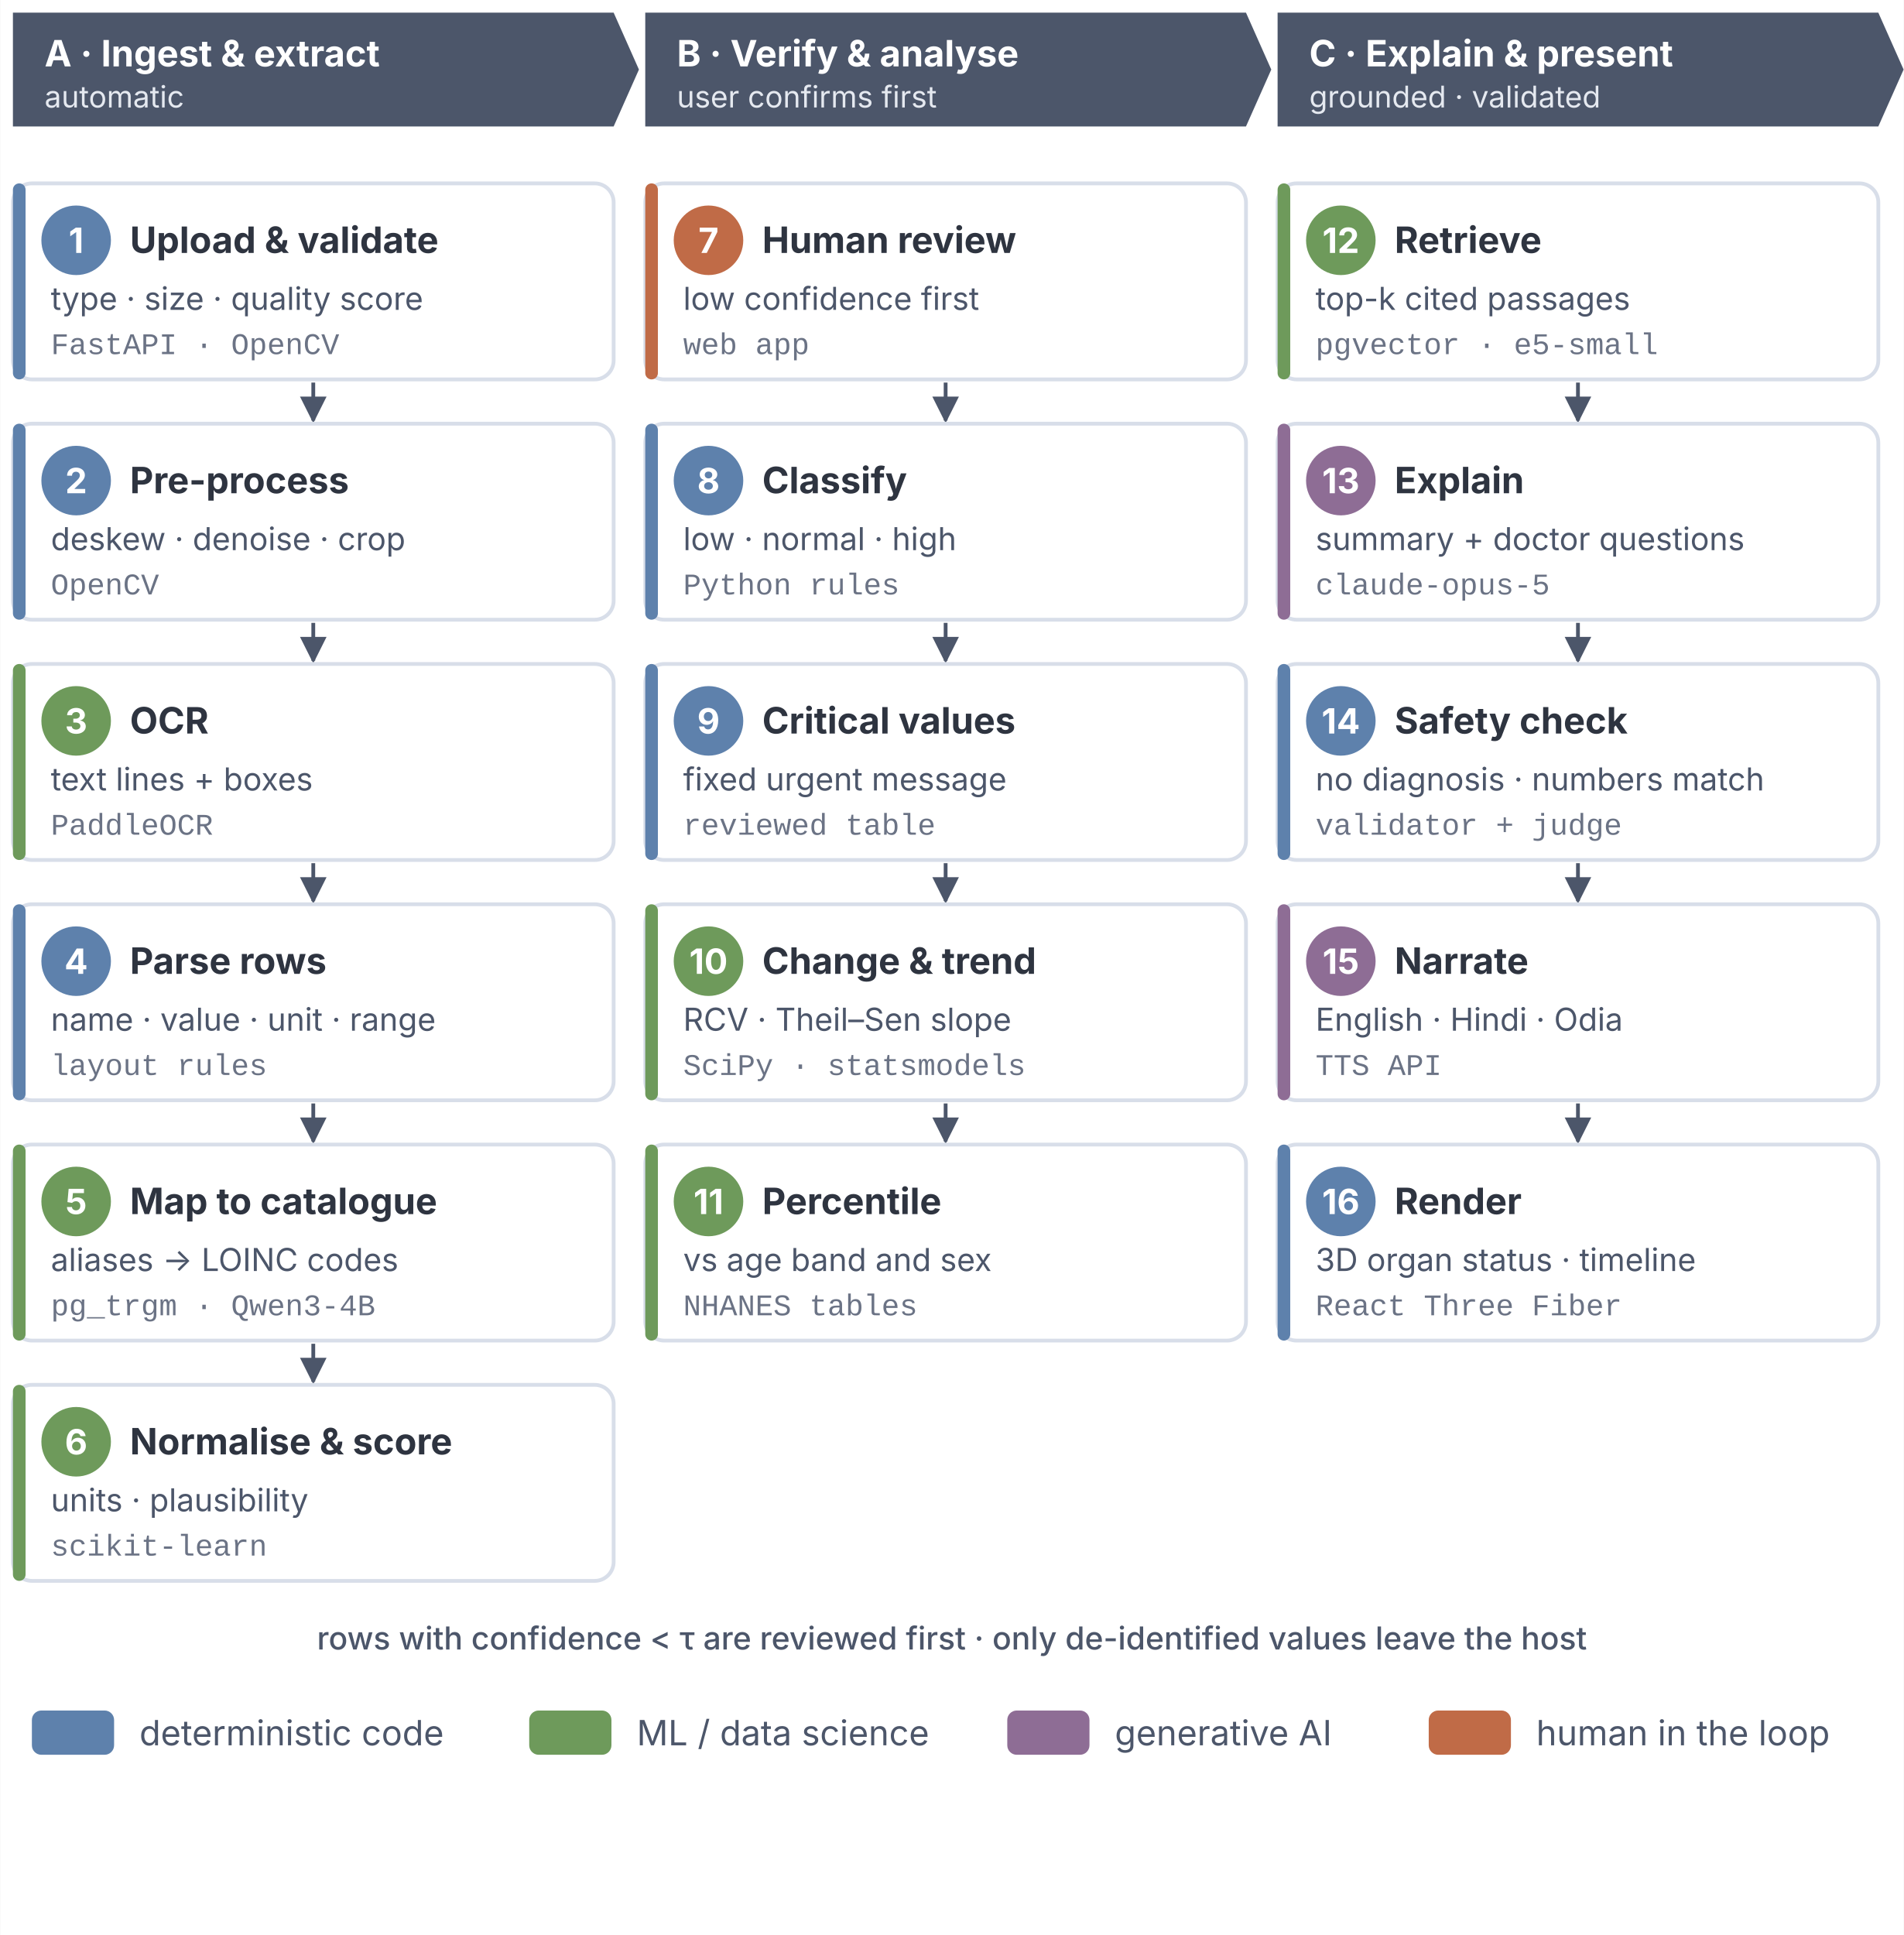
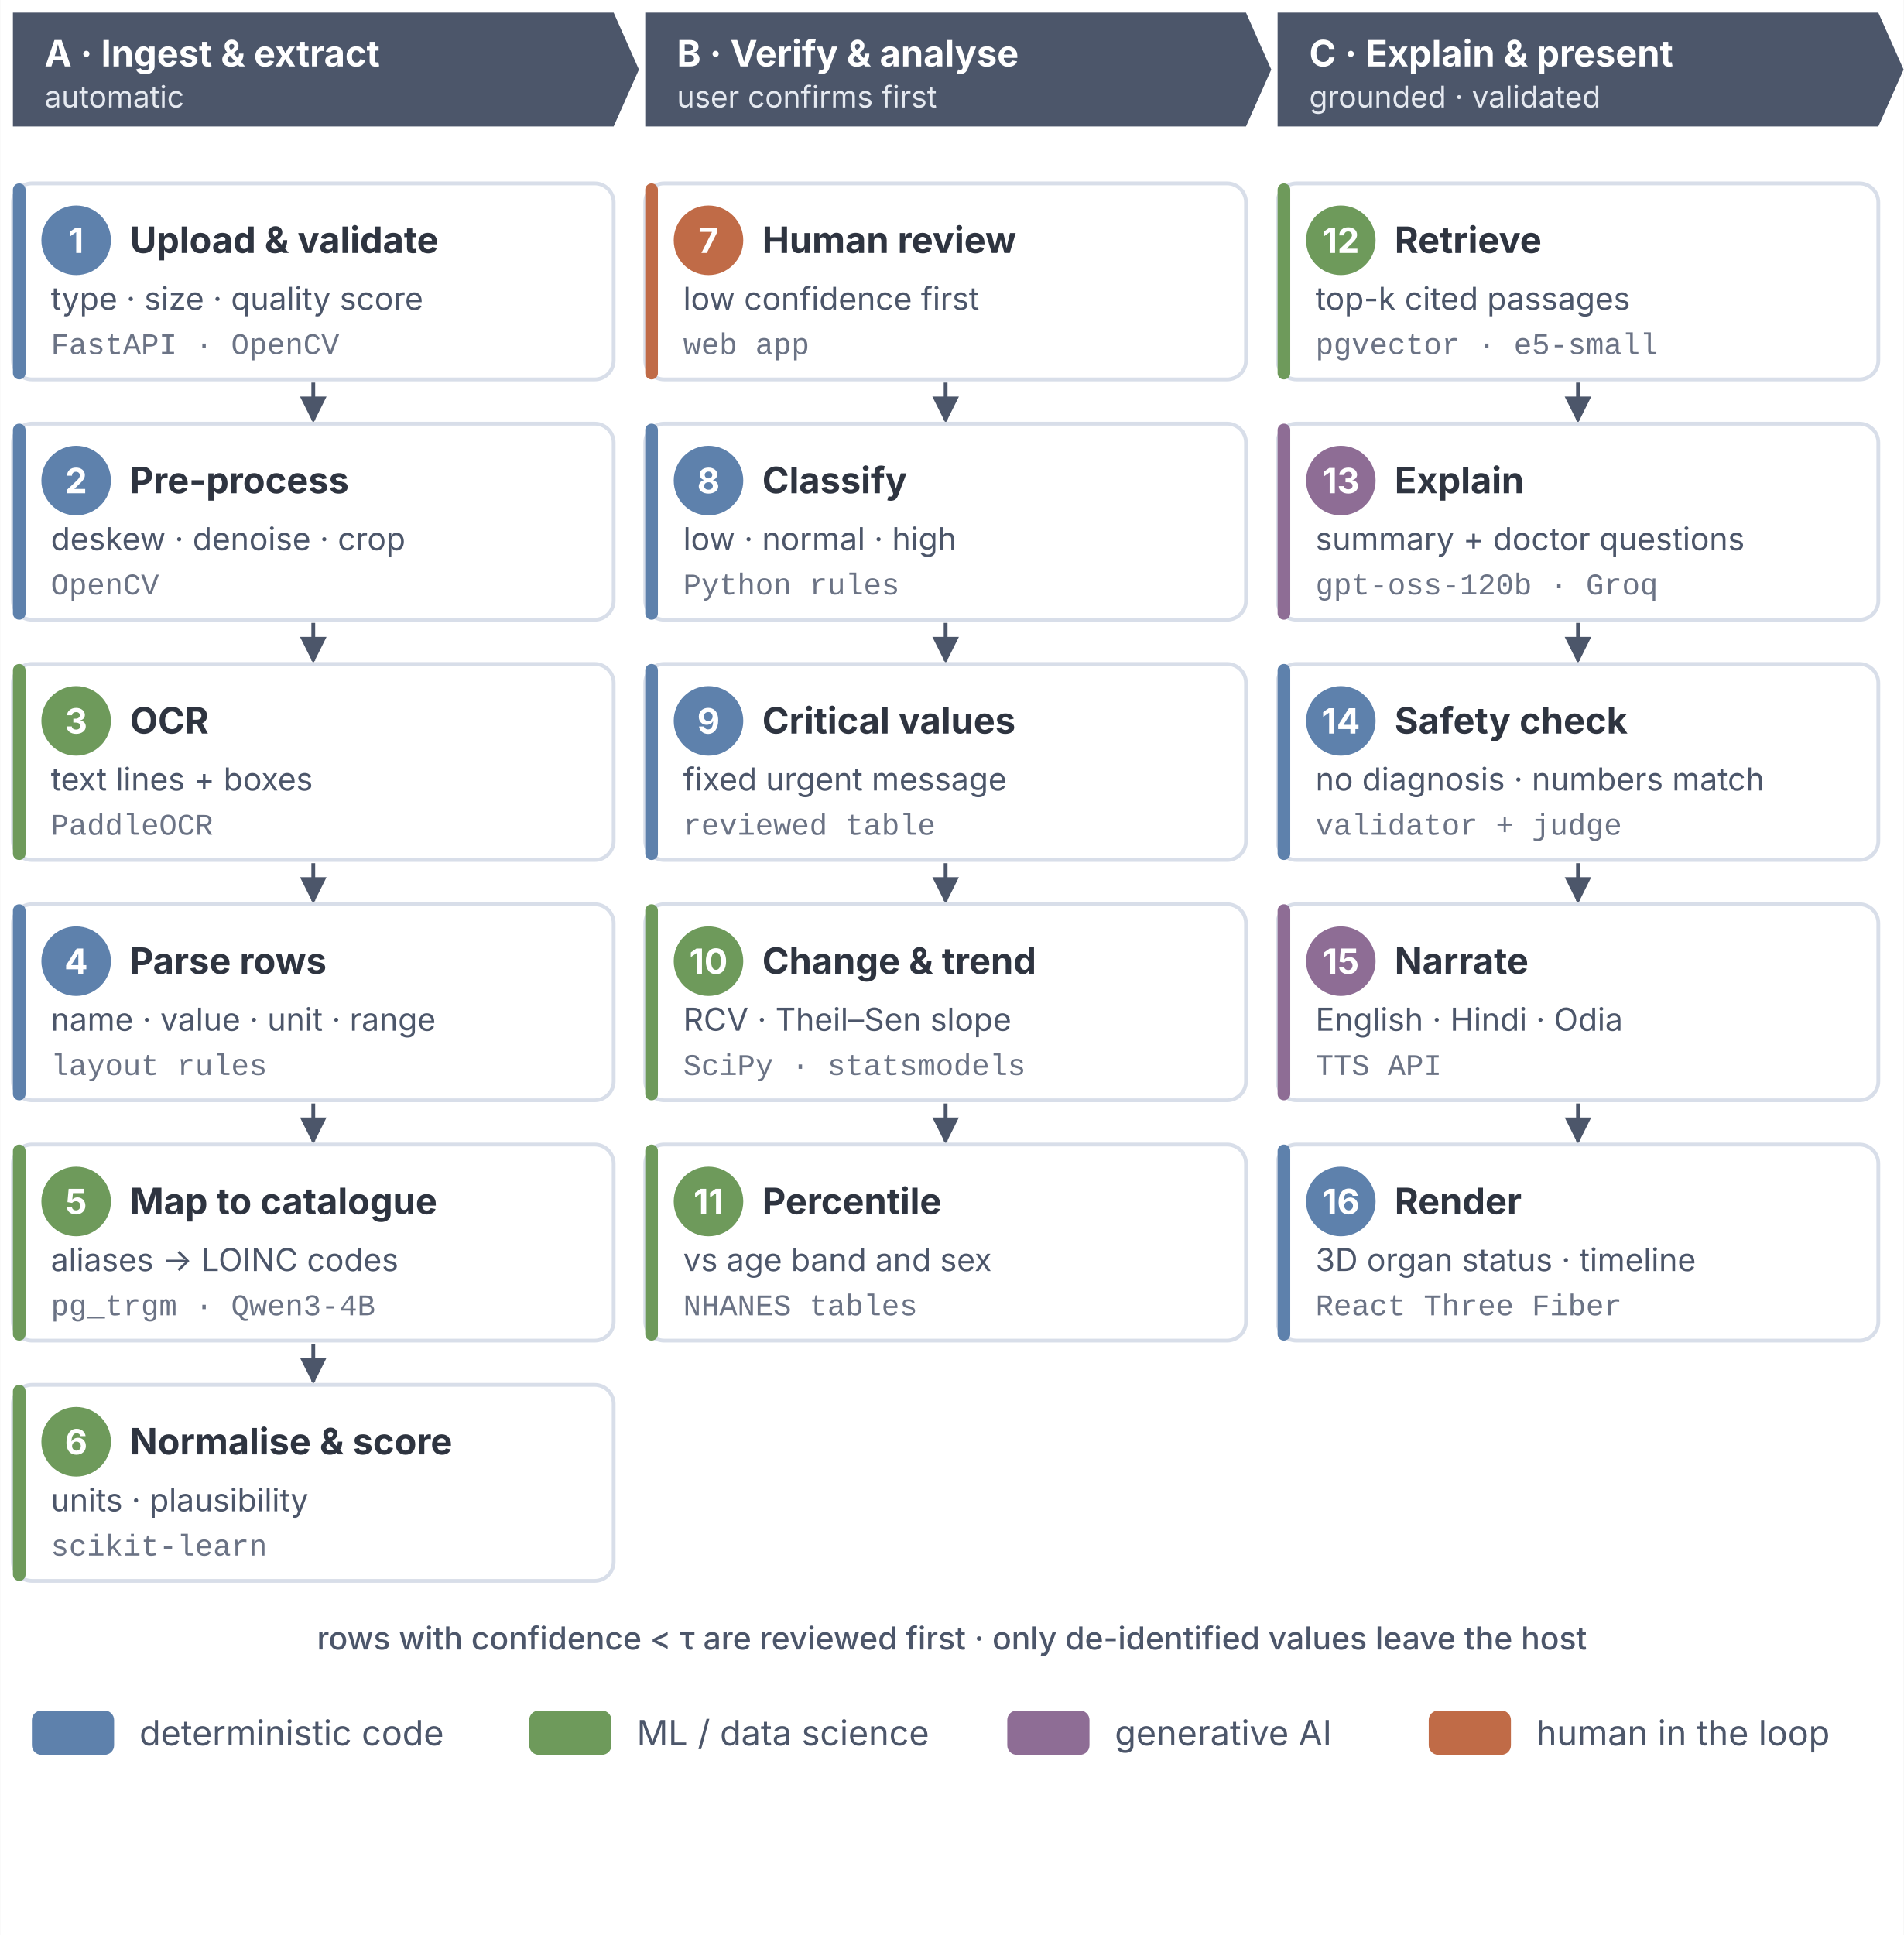
<svg xmlns="http://www.w3.org/2000/svg" width="15.93cm" height="16.19cm" viewBox="0 0 602 612" role="img">
  <defs>
    <marker id="m-arrow-4C566A" viewBox="0 0 10 10" refX="9" refY="5" markerWidth="7" markerHeight="7" orient="auto-start-reverse">
      <path d="M0,0 L10,5 L0,10 z" fill="#4C566A" />
    </marker>
  </defs>
  <g font-family="Inter, 'Segoe UI', 'Helvetica Neue', Helvetica, Arial, sans-serif">
    <rect width="602" height="612" fill="#FFFFFF" />
    <polygon points="4,4 194,4 202,22 194,40 4,40" fill="#4C566A" />
    <text x="14.0" y="21.0" font-size="11.5" font-weight="700" fill="#FFFFFF" text-anchor="start">A · Ingest &amp; extract</text>
    <text x="14.0" y="34.0" font-size="9.5" font-weight="400" fill="#E5E9F0" text-anchor="start">automatic</text>
    <rect x="4.0" y="58.0" width="190.0" height="62.0" rx="6" fill="#FFFFFF" stroke="#D8DEE9" stroke-width="1.2" />
    <rect x="4.0" y="58.0" width="4.0" height="62.0" rx="2" fill="#5E81AC" stroke="none" stroke-width="1.2" />
    <circle cx="24.0" cy="76.0" r="11" fill="#5E81AC" stroke="none" stroke-width="1" />
    <text x="24.0" y="80.0" font-size="11" font-weight="700" fill="#FFFFFF" text-anchor="middle">1</text>
    <text x="41.0" y="80.0" font-size="11.5" font-weight="650" fill="#2E3440" text-anchor="start">Upload &amp; validate</text>
    <text x="16.0" y="98.0" font-size="10" font-weight="400" fill="#4C566A" text-anchor="start">type · size · quality score</text>
    <text x="16.0" y="112.0" font-size="9.5" font-weight="500" fill="#6B7385" text-anchor="start" font-family="'JetBrains Mono', Consolas, 'Courier New', monospace">FastAPI · OpenCV</text>
    <path d="M99.0,121.0 L99.0,133.0" fill="none" stroke="#4C566A" stroke-width="1.2" stroke-linejoin="round" marker-end="url(#m-arrow-4C566A)" />
    <rect x="4.0" y="134.0" width="190.0" height="62.0" rx="6" fill="#FFFFFF" stroke="#D8DEE9" stroke-width="1.2" />
    <rect x="4.0" y="134.0" width="4.0" height="62.0" rx="2" fill="#5E81AC" stroke="none" stroke-width="1.2" />
    <circle cx="24.0" cy="152.0" r="11" fill="#5E81AC" stroke="none" stroke-width="1" />
    <text x="24.0" y="156.0" font-size="11" font-weight="700" fill="#FFFFFF" text-anchor="middle">2</text>
    <text x="41.0" y="156.0" font-size="11.5" font-weight="650" fill="#2E3440" text-anchor="start">Pre-process</text>
    <text x="16.0" y="174.0" font-size="10" font-weight="400" fill="#4C566A" text-anchor="start">deskew · denoise · crop</text>
    <text x="16.0" y="188.0" font-size="9.5" font-weight="500" fill="#6B7385" text-anchor="start" font-family="'JetBrains Mono', Consolas, 'Courier New', monospace">OpenCV</text>
    <path d="M99.0,197.0 L99.0,209.0" fill="none" stroke="#4C566A" stroke-width="1.2" stroke-linejoin="round" marker-end="url(#m-arrow-4C566A)" />
    <rect x="4.0" y="210.0" width="190.0" height="62.0" rx="6" fill="#FFFFFF" stroke="#D8DEE9" stroke-width="1.2" />
    <rect x="4.0" y="210.0" width="4.0" height="62.0" rx="2" fill="#6E9A5B" stroke="none" stroke-width="1.2" />
    <circle cx="24.0" cy="228.0" r="11" fill="#6E9A5B" stroke="none" stroke-width="1" />
    <text x="24.0" y="232.0" font-size="11" font-weight="700" fill="#FFFFFF" text-anchor="middle">3</text>
    <text x="41.0" y="232.0" font-size="11.5" font-weight="650" fill="#2E3440" text-anchor="start">OCR</text>
    <text x="16.0" y="250.0" font-size="10" font-weight="400" fill="#4C566A" text-anchor="start">text lines + boxes</text>
    <text x="16.0" y="264.0" font-size="9.5" font-weight="500" fill="#6B7385" text-anchor="start" font-family="'JetBrains Mono', Consolas, 'Courier New', monospace">PaddleOCR</text>
    <path d="M99.0,273.0 L99.0,285.0" fill="none" stroke="#4C566A" stroke-width="1.2" stroke-linejoin="round" marker-end="url(#m-arrow-4C566A)" />
    <rect x="4.0" y="286.0" width="190.0" height="62.0" rx="6" fill="#FFFFFF" stroke="#D8DEE9" stroke-width="1.2" />
    <rect x="4.0" y="286.0" width="4.0" height="62.0" rx="2" fill="#5E81AC" stroke="none" stroke-width="1.2" />
    <circle cx="24.0" cy="304.0" r="11" fill="#5E81AC" stroke="none" stroke-width="1" />
    <text x="24.0" y="308.0" font-size="11" font-weight="700" fill="#FFFFFF" text-anchor="middle">4</text>
    <text x="41.0" y="308.0" font-size="11.5" font-weight="650" fill="#2E3440" text-anchor="start">Parse rows</text>
    <text x="16.0" y="326.0" font-size="10" font-weight="400" fill="#4C566A" text-anchor="start">name · value · unit · range</text>
    <text x="16.0" y="340.0" font-size="9.5" font-weight="500" fill="#6B7385" text-anchor="start" font-family="'JetBrains Mono', Consolas, 'Courier New', monospace">layout rules</text>
    <path d="M99.0,349.0 L99.0,361.0" fill="none" stroke="#4C566A" stroke-width="1.2" stroke-linejoin="round" marker-end="url(#m-arrow-4C566A)" />
    <rect x="4.0" y="362.0" width="190.0" height="62.0" rx="6" fill="#FFFFFF" stroke="#D8DEE9" stroke-width="1.2" />
    <rect x="4.0" y="362.0" width="4.0" height="62.0" rx="2" fill="#6E9A5B" stroke="none" stroke-width="1.2" />
    <circle cx="24.0" cy="380.0" r="11" fill="#6E9A5B" stroke="none" stroke-width="1" />
    <text x="24.0" y="384.0" font-size="11" font-weight="700" fill="#FFFFFF" text-anchor="middle">5</text>
    <text x="41.0" y="384.0" font-size="11.5" font-weight="650" fill="#2E3440" text-anchor="start">Map to catalogue</text>
    <text x="16.0" y="402.0" font-size="10" font-weight="400" fill="#4C566A" text-anchor="start">aliases → LOINC codes</text>
    <text x="16.0" y="416.0" font-size="9.5" font-weight="500" fill="#6B7385" text-anchor="start" font-family="'JetBrains Mono', Consolas, 'Courier New', monospace">pg_trgm · Qwen3-4B</text>
    <path d="M99.0,425.0 L99.0,437.0" fill="none" stroke="#4C566A" stroke-width="1.2" stroke-linejoin="round" marker-end="url(#m-arrow-4C566A)" />
    <rect x="4.0" y="438.0" width="190.0" height="62.0" rx="6" fill="#FFFFFF" stroke="#D8DEE9" stroke-width="1.2" />
    <rect x="4.0" y="438.0" width="4.0" height="62.0" rx="2" fill="#6E9A5B" stroke="none" stroke-width="1.2" />
    <circle cx="24.0" cy="456.0" r="11" fill="#6E9A5B" stroke="none" stroke-width="1" />
    <text x="24.0" y="460.0" font-size="11" font-weight="700" fill="#FFFFFF" text-anchor="middle">6</text>
    <text x="41.0" y="460.0" font-size="11.5" font-weight="650" fill="#2E3440" text-anchor="start">Normalise &amp; score</text>
    <text x="16.0" y="478.0" font-size="10" font-weight="400" fill="#4C566A" text-anchor="start">units · plausibility</text>
    <text x="16.0" y="492.0" font-size="9.5" font-weight="500" fill="#6B7385" text-anchor="start" font-family="'JetBrains Mono', Consolas, 'Courier New', monospace">scikit-learn</text>
    <polygon points="204,4 394,4 402,22 394,40 204,40" fill="#4C566A" />
    <text x="214.0" y="21.0" font-size="11.5" font-weight="700" fill="#FFFFFF" text-anchor="start">B · Verify &amp; analyse</text>
    <text x="214.0" y="34.0" font-size="9.5" font-weight="400" fill="#E5E9F0" text-anchor="start">user confirms first</text>
    <rect x="204.0" y="58.0" width="190.0" height="62.0" rx="6" fill="#FFFFFF" stroke="#D8DEE9" stroke-width="1.2" />
    <rect x="204.0" y="58.0" width="4.0" height="62.0" rx="2" fill="#C06B47" stroke="none" stroke-width="1.2" />
    <circle cx="224.0" cy="76.0" r="11" fill="#C06B47" stroke="none" stroke-width="1" />
    <text x="224.0" y="80.0" font-size="11" font-weight="700" fill="#FFFFFF" text-anchor="middle">7</text>
    <text x="241.0" y="80.0" font-size="11.5" font-weight="650" fill="#2E3440" text-anchor="start">Human review</text>
    <text x="216.0" y="98.0" font-size="10" font-weight="400" fill="#4C566A" text-anchor="start">low confidence first</text>
    <text x="216.0" y="112.0" font-size="9.5" font-weight="500" fill="#6B7385" text-anchor="start" font-family="'JetBrains Mono', Consolas, 'Courier New', monospace">web app</text>
    <path d="M299.0,121.0 L299.0,133.0" fill="none" stroke="#4C566A" stroke-width="1.2" stroke-linejoin="round" marker-end="url(#m-arrow-4C566A)" />
    <rect x="204.0" y="134.0" width="190.0" height="62.0" rx="6" fill="#FFFFFF" stroke="#D8DEE9" stroke-width="1.2" />
    <rect x="204.0" y="134.0" width="4.0" height="62.0" rx="2" fill="#5E81AC" stroke="none" stroke-width="1.2" />
    <circle cx="224.0" cy="152.0" r="11" fill="#5E81AC" stroke="none" stroke-width="1" />
    <text x="224.0" y="156.0" font-size="11" font-weight="700" fill="#FFFFFF" text-anchor="middle">8</text>
    <text x="241.0" y="156.0" font-size="11.5" font-weight="650" fill="#2E3440" text-anchor="start">Classify</text>
    <text x="216.0" y="174.0" font-size="10" font-weight="400" fill="#4C566A" text-anchor="start">low · normal · high</text>
    <text x="216.0" y="188.0" font-size="9.5" font-weight="500" fill="#6B7385" text-anchor="start" font-family="'JetBrains Mono', Consolas, 'Courier New', monospace">Python rules</text>
    <path d="M299.0,197.0 L299.0,209.0" fill="none" stroke="#4C566A" stroke-width="1.2" stroke-linejoin="round" marker-end="url(#m-arrow-4C566A)" />
    <rect x="204.0" y="210.0" width="190.0" height="62.0" rx="6" fill="#FFFFFF" stroke="#D8DEE9" stroke-width="1.2" />
    <rect x="204.0" y="210.0" width="4.0" height="62.0" rx="2" fill="#5E81AC" stroke="none" stroke-width="1.2" />
    <circle cx="224.0" cy="228.0" r="11" fill="#5E81AC" stroke="none" stroke-width="1" />
    <text x="224.0" y="232.0" font-size="11" font-weight="700" fill="#FFFFFF" text-anchor="middle">9</text>
    <text x="241.0" y="232.0" font-size="11.5" font-weight="650" fill="#2E3440" text-anchor="start">Critical values</text>
    <text x="216.0" y="250.0" font-size="10" font-weight="400" fill="#4C566A" text-anchor="start">fixed urgent message</text>
    <text x="216.0" y="264.0" font-size="9.5" font-weight="500" fill="#6B7385" text-anchor="start" font-family="'JetBrains Mono', Consolas, 'Courier New', monospace">reviewed table</text>
    <path d="M299.0,273.0 L299.0,285.0" fill="none" stroke="#4C566A" stroke-width="1.2" stroke-linejoin="round" marker-end="url(#m-arrow-4C566A)" />
    <rect x="204.0" y="286.0" width="190.0" height="62.0" rx="6" fill="#FFFFFF" stroke="#D8DEE9" stroke-width="1.2" />
    <rect x="204.0" y="286.0" width="4.0" height="62.0" rx="2" fill="#6E9A5B" stroke="none" stroke-width="1.2" />
    <circle cx="224.0" cy="304.0" r="11" fill="#6E9A5B" stroke="none" stroke-width="1" />
    <text x="224.0" y="308.0" font-size="11" font-weight="700" fill="#FFFFFF" text-anchor="middle">10</text>
    <text x="241.0" y="308.0" font-size="11.5" font-weight="650" fill="#2E3440" text-anchor="start">Change &amp; trend</text>
    <text x="216.0" y="326.0" font-size="10" font-weight="400" fill="#4C566A" text-anchor="start">RCV · Theil–Sen slope</text>
    <text x="216.0" y="340.0" font-size="9.5" font-weight="500" fill="#6B7385" text-anchor="start" font-family="'JetBrains Mono', Consolas, 'Courier New', monospace">SciPy · statsmodels</text>
    <path d="M299.0,349.0 L299.0,361.0" fill="none" stroke="#4C566A" stroke-width="1.2" stroke-linejoin="round" marker-end="url(#m-arrow-4C566A)" />
    <rect x="204.0" y="362.0" width="190.0" height="62.0" rx="6" fill="#FFFFFF" stroke="#D8DEE9" stroke-width="1.2" />
    <rect x="204.0" y="362.0" width="4.0" height="62.0" rx="2" fill="#6E9A5B" stroke="none" stroke-width="1.2" />
    <circle cx="224.0" cy="380.0" r="11" fill="#6E9A5B" stroke="none" stroke-width="1" />
    <text x="224.0" y="384.0" font-size="11" font-weight="700" fill="#FFFFFF" text-anchor="middle">11</text>
    <text x="241.0" y="384.0" font-size="11.5" font-weight="650" fill="#2E3440" text-anchor="start">Percentile</text>
    <text x="216.0" y="402.0" font-size="10" font-weight="400" fill="#4C566A" text-anchor="start">vs age band and sex</text>
    <text x="216.0" y="416.0" font-size="9.5" font-weight="500" fill="#6B7385" text-anchor="start" font-family="'JetBrains Mono', Consolas, 'Courier New', monospace">NHANES tables</text>
    <polygon points="404,4 594,4 602,22 594,40 404,40" fill="#4C566A" />
    <text x="414.0" y="21.0" font-size="11.5" font-weight="700" fill="#FFFFFF" text-anchor="start">C · Explain &amp; present</text>
    <text x="414.0" y="34.0" font-size="9.5" font-weight="400" fill="#E5E9F0" text-anchor="start">grounded · validated</text>
    <rect x="404.0" y="58.0" width="190.0" height="62.0" rx="6" fill="#FFFFFF" stroke="#D8DEE9" stroke-width="1.2" />
    <rect x="404.0" y="58.0" width="4.0" height="62.0" rx="2" fill="#6E9A5B" stroke="none" stroke-width="1.2" />
    <circle cx="424.0" cy="76.0" r="11" fill="#6E9A5B" stroke="none" stroke-width="1" />
    <text x="424.0" y="80.0" font-size="11" font-weight="700" fill="#FFFFFF" text-anchor="middle">12</text>
    <text x="441.0" y="80.0" font-size="11.5" font-weight="650" fill="#2E3440" text-anchor="start">Retrieve</text>
    <text x="416.0" y="98.0" font-size="10" font-weight="400" fill="#4C566A" text-anchor="start">top-k cited passages</text>
    <text x="416.0" y="112.0" font-size="9.5" font-weight="500" fill="#6B7385" text-anchor="start" font-family="'JetBrains Mono', Consolas, 'Courier New', monospace">pgvector · e5-small</text>
    <path d="M499.0,121.0 L499.0,133.0" fill="none" stroke="#4C566A" stroke-width="1.2" stroke-linejoin="round" marker-end="url(#m-arrow-4C566A)" />
    <rect x="404.0" y="134.0" width="190.0" height="62.0" rx="6" fill="#FFFFFF" stroke="#D8DEE9" stroke-width="1.2" />
    <rect x="404.0" y="134.0" width="4.0" height="62.0" rx="2" fill="#8E6D95" stroke="none" stroke-width="1.2" />
    <circle cx="424.0" cy="152.0" r="11" fill="#8E6D95" stroke="none" stroke-width="1" />
    <text x="424.0" y="156.0" font-size="11" font-weight="700" fill="#FFFFFF" text-anchor="middle">13</text>
    <text x="441.0" y="156.0" font-size="11.5" font-weight="650" fill="#2E3440" text-anchor="start">Explain</text>
    <text x="416.0" y="174.0" font-size="10" font-weight="400" fill="#4C566A" text-anchor="start">summary + doctor questions</text>
-     <text x="416.0" y="188.0" font-size="9.5" font-weight="500" fill="#6B7385" text-anchor="start" font-family="'JetBrains Mono', Consolas, 'Courier New', monospace">claude-opus-5</text>
+     <text x="416.0" y="188.0" font-size="9.5" font-weight="500" fill="#6B7385" text-anchor="start" font-family="'JetBrains Mono', Consolas, 'Courier New', monospace">gpt-oss-120b · Groq</text>
    <path d="M499.0,197.0 L499.0,209.0" fill="none" stroke="#4C566A" stroke-width="1.2" stroke-linejoin="round" marker-end="url(#m-arrow-4C566A)" />
    <rect x="404.0" y="210.0" width="190.0" height="62.0" rx="6" fill="#FFFFFF" stroke="#D8DEE9" stroke-width="1.2" />
    <rect x="404.0" y="210.0" width="4.0" height="62.0" rx="2" fill="#5E81AC" stroke="none" stroke-width="1.2" />
    <circle cx="424.0" cy="228.0" r="11" fill="#5E81AC" stroke="none" stroke-width="1" />
    <text x="424.0" y="232.0" font-size="11" font-weight="700" fill="#FFFFFF" text-anchor="middle">14</text>
    <text x="441.0" y="232.0" font-size="11.5" font-weight="650" fill="#2E3440" text-anchor="start">Safety check</text>
    <text x="416.0" y="250.0" font-size="10" font-weight="400" fill="#4C566A" text-anchor="start">no diagnosis · numbers match</text>
    <text x="416.0" y="264.0" font-size="9.5" font-weight="500" fill="#6B7385" text-anchor="start" font-family="'JetBrains Mono', Consolas, 'Courier New', monospace">validator + judge</text>
    <path d="M499.0,273.0 L499.0,285.0" fill="none" stroke="#4C566A" stroke-width="1.2" stroke-linejoin="round" marker-end="url(#m-arrow-4C566A)" />
    <rect x="404.0" y="286.0" width="190.0" height="62.0" rx="6" fill="#FFFFFF" stroke="#D8DEE9" stroke-width="1.2" />
    <rect x="404.0" y="286.0" width="4.0" height="62.0" rx="2" fill="#8E6D95" stroke="none" stroke-width="1.2" />
    <circle cx="424.0" cy="304.0" r="11" fill="#8E6D95" stroke="none" stroke-width="1" />
    <text x="424.0" y="308.0" font-size="11" font-weight="700" fill="#FFFFFF" text-anchor="middle">15</text>
    <text x="441.0" y="308.0" font-size="11.5" font-weight="650" fill="#2E3440" text-anchor="start">Narrate</text>
    <text x="416.0" y="326.0" font-size="10" font-weight="400" fill="#4C566A" text-anchor="start">English · Hindi · Odia</text>
    <text x="416.0" y="340.0" font-size="9.5" font-weight="500" fill="#6B7385" text-anchor="start" font-family="'JetBrains Mono', Consolas, 'Courier New', monospace">TTS API</text>
    <path d="M499.0,349.0 L499.0,361.0" fill="none" stroke="#4C566A" stroke-width="1.2" stroke-linejoin="round" marker-end="url(#m-arrow-4C566A)" />
    <rect x="404.0" y="362.0" width="190.0" height="62.0" rx="6" fill="#FFFFFF" stroke="#D8DEE9" stroke-width="1.2" />
    <rect x="404.0" y="362.0" width="4.0" height="62.0" rx="2" fill="#5E81AC" stroke="none" stroke-width="1.2" />
    <circle cx="424.0" cy="380.0" r="11" fill="#5E81AC" stroke="none" stroke-width="1" />
    <text x="424.0" y="384.0" font-size="11" font-weight="700" fill="#FFFFFF" text-anchor="middle">16</text>
    <text x="441.0" y="384.0" font-size="11.5" font-weight="650" fill="#2E3440" text-anchor="start">Render</text>
    <text x="416.0" y="402.0" font-size="10" font-weight="400" fill="#4C566A" text-anchor="start">3D organ status · timeline</text>
    <text x="416.0" y="416.0" font-size="9.5" font-weight="500" fill="#6B7385" text-anchor="start" font-family="'JetBrains Mono', Consolas, 'Courier New', monospace">React Three Fiber</text>
    <rect x="91.2" y="509.0" width="419.7" height="18.0" rx="9" fill="#FFFFFF" stroke="none" stroke-width="1.2" />
    <text x="301.0" y="521.7" font-size="10" font-weight="500" fill="#4C566A" text-anchor="middle">rows with confidence &lt; τ are reviewed first · only de-identified values leave the host</text>
    <rect x="10.0" y="541.0" width="26.0" height="14.0" rx="3" fill="#5E81AC" stroke="none" stroke-width="1.2" />
    <text x="44.0" y="552.0" font-size="11" font-weight="400" fill="#4C566A" text-anchor="start">deterministic code</text>
    <rect x="167.3" y="541.0" width="26.0" height="14.0" rx="3" fill="#6E9A5B" stroke="none" stroke-width="1.2" />
    <text x="201.3" y="552.0" font-size="11" font-weight="400" fill="#4C566A" text-anchor="start">ML / data science</text>
    <rect x="318.5" y="541.0" width="26.0" height="14.0" rx="3" fill="#8E6D95" stroke="none" stroke-width="1.2" />
    <text x="352.5" y="552.0" font-size="11" font-weight="400" fill="#4C566A" text-anchor="start">generative AI</text>
    <rect x="451.8" y="541.0" width="26.0" height="14.0" rx="3" fill="#C06B47" stroke="none" stroke-width="1.2" />
    <text x="485.8" y="552.0" font-size="11" font-weight="400" fill="#4C566A" text-anchor="start">human in the loop</text>
  </g>
</svg>
